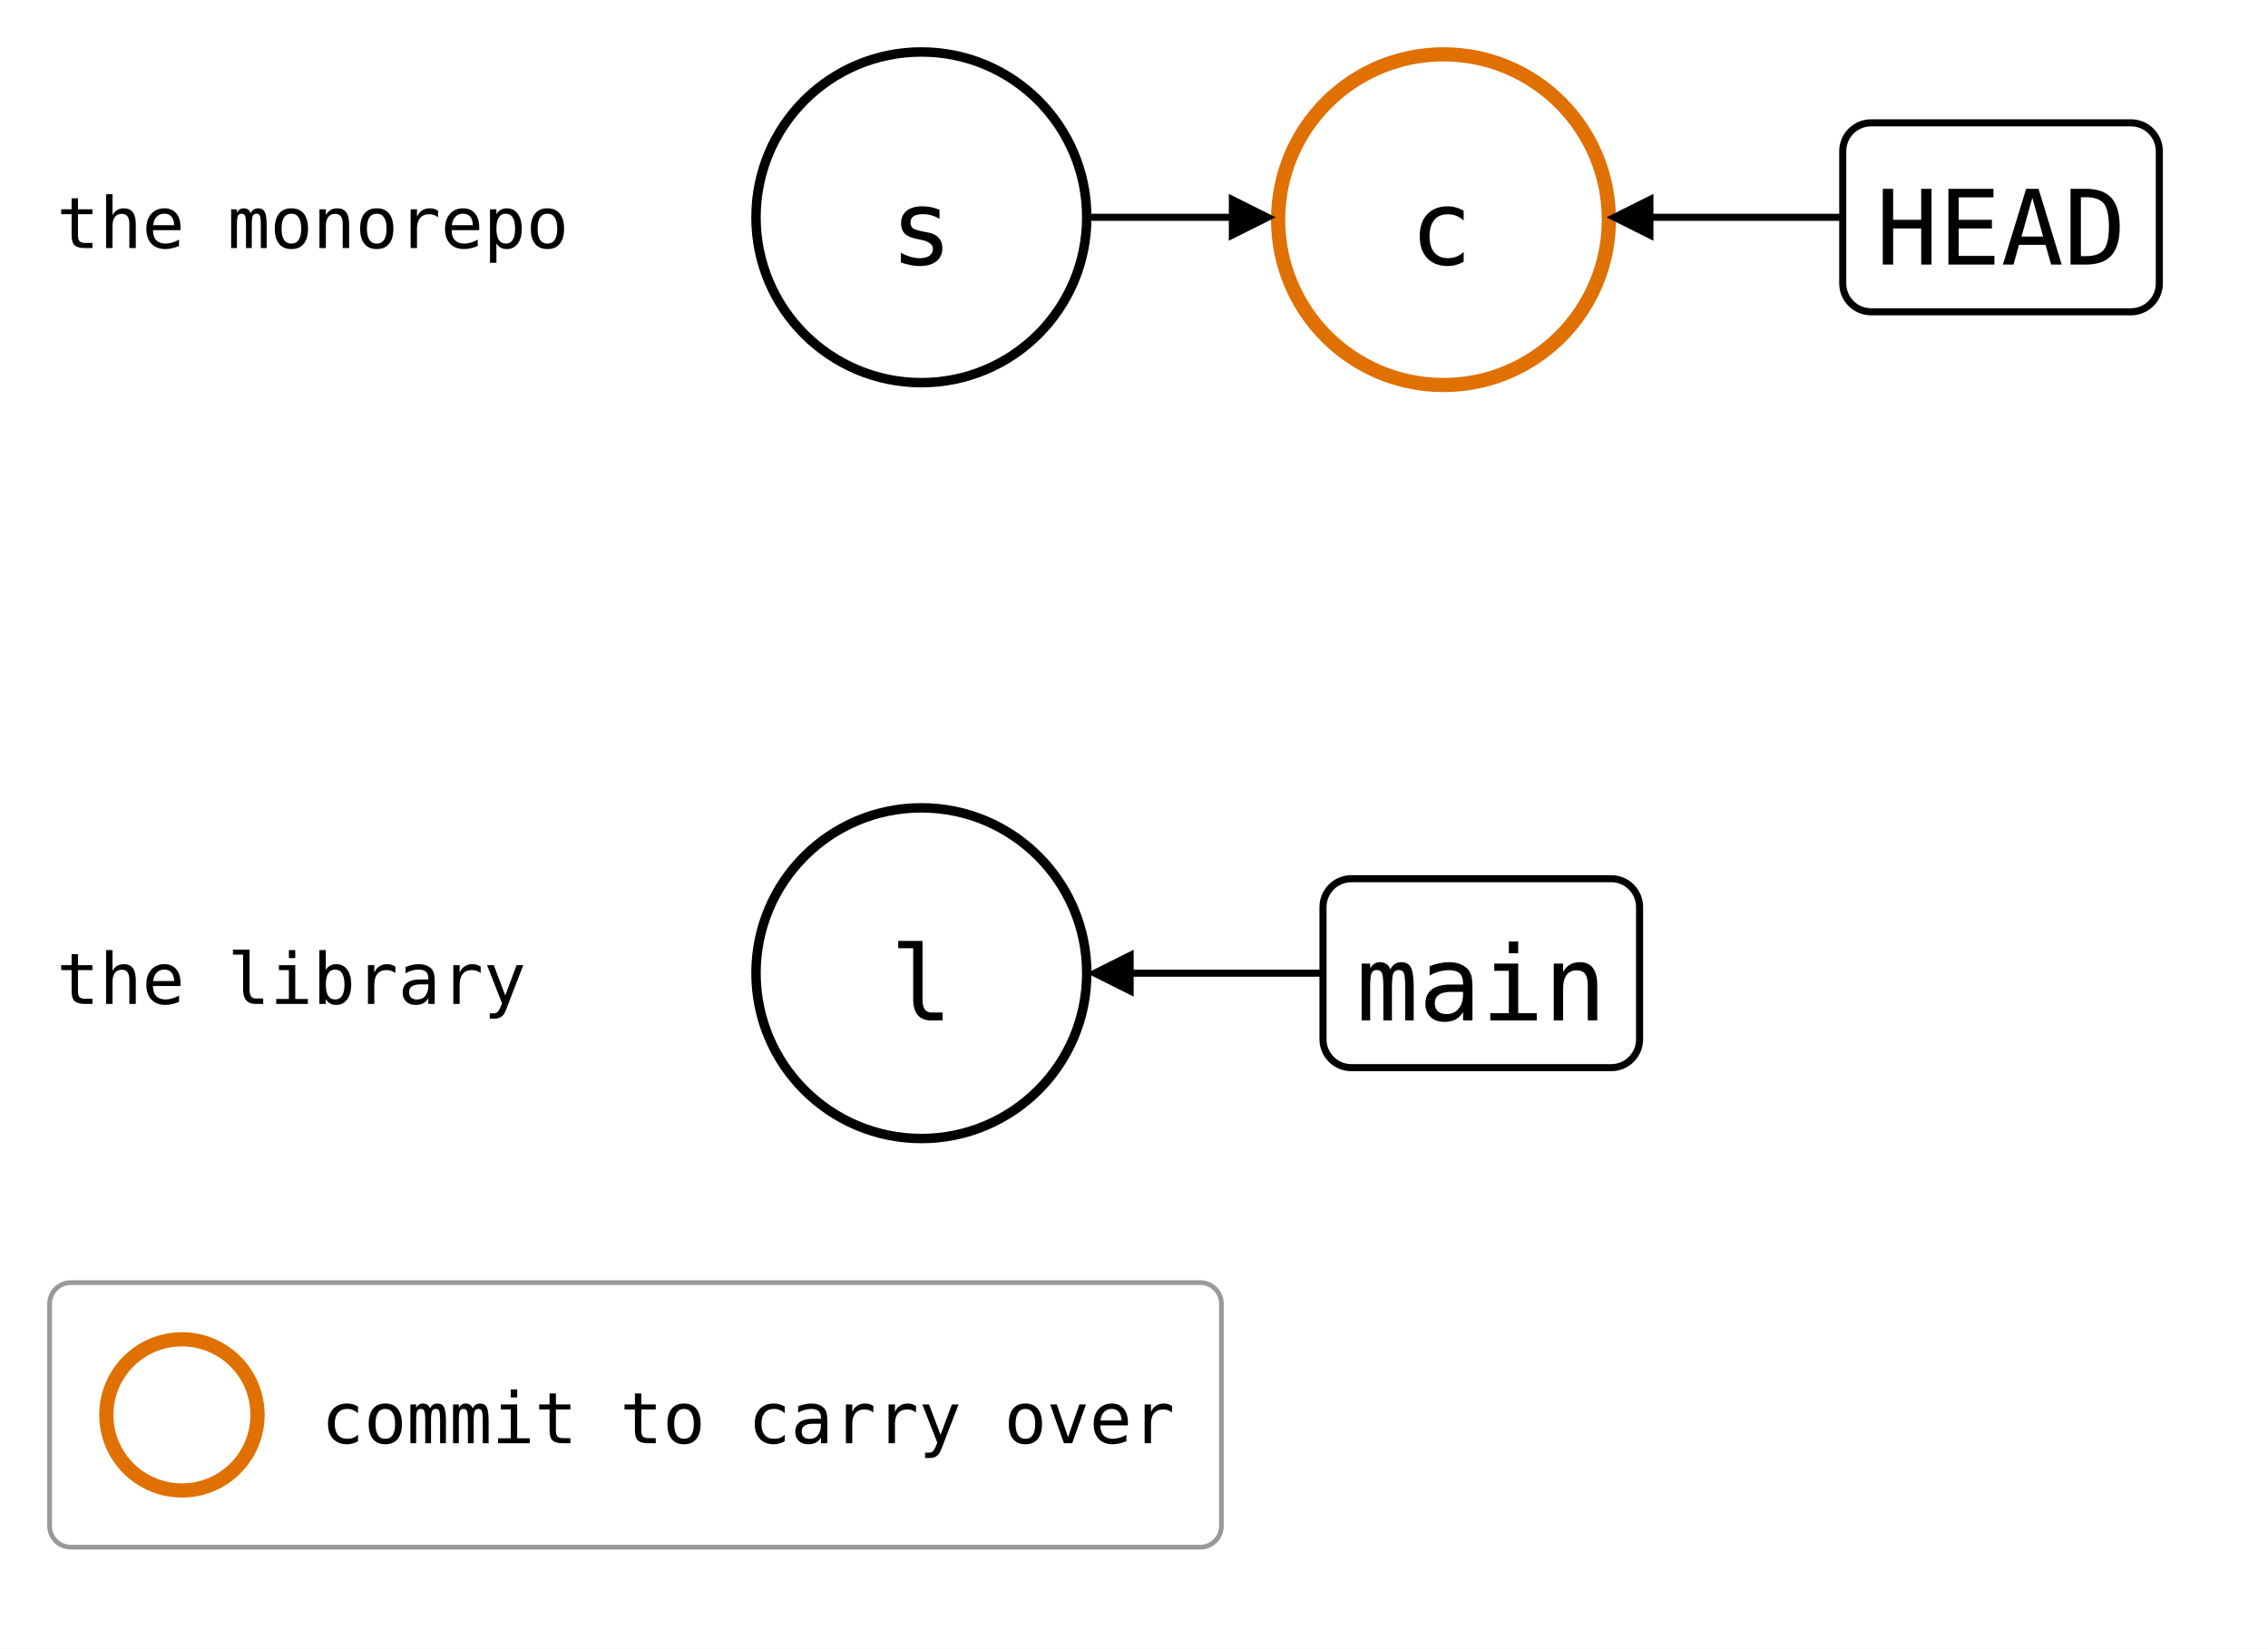
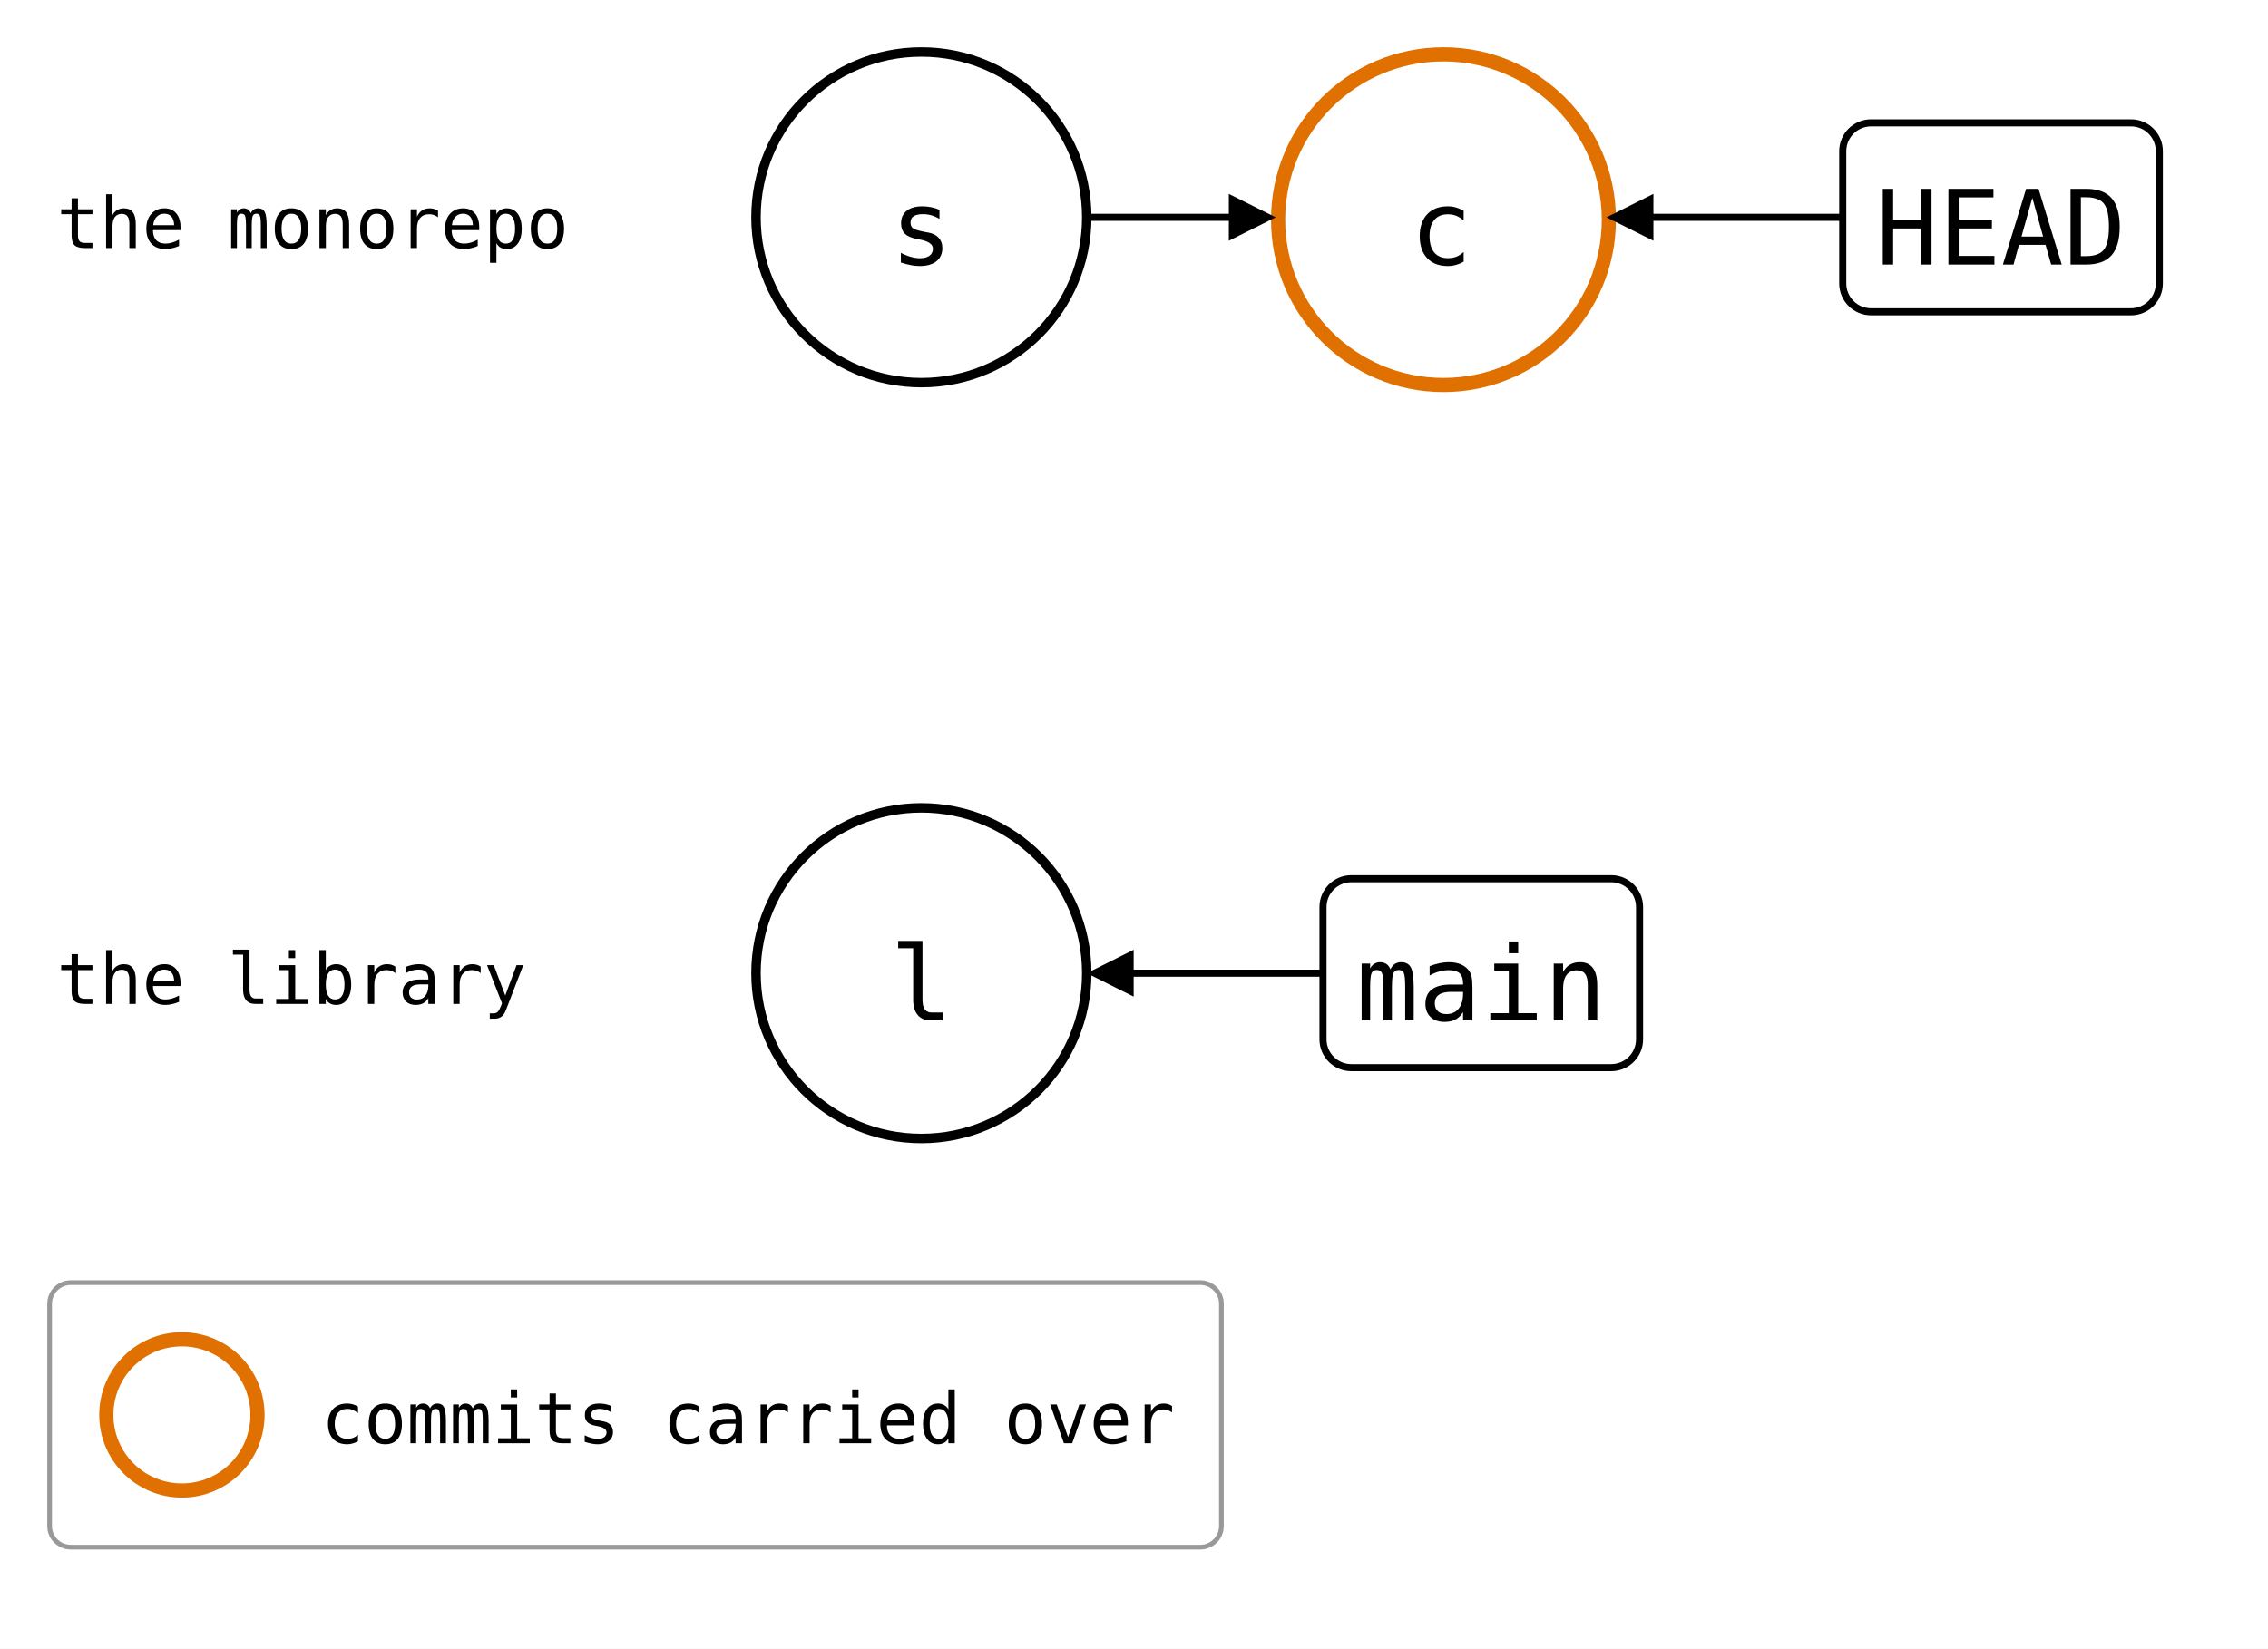
- <svg xmlns="http://www.w3.org/2000/svg" style="background: #ffffff; background-color: light-dark(#ffffff, #121212); color-scheme: light dark;" version="1.1" width="480px" height="349px" viewBox="0 0 480 349" id="ge-svg-VUY9g3U9vxBRjccpDOcj" content="&lt;mxfile host=&quot;Electron&quot;&gt;&#10;  &lt;diagram name=&quot;git-submodule-splice-fix&quot; id=&quot;git-submodule-splice-fix&quot;&gt;&#10;    &lt;mxGraphModel grid=&quot;0&quot; gridSize=&quot;10&quot; guides=&quot;1&quot; tooltips=&quot;1&quot; connect=&quot;1&quot; arrows=&quot;1&quot; fold=&quot;0&quot; page=&quot;0&quot; pageScale=&quot;1&quot; pageWidth=&quot;850&quot; pageHeight=&quot;1100&quot; background=&quot;#ffffff&quot; math=&quot;0&quot; shadow=&quot;0&quot;&gt;&#10;      &lt;root&gt;&#10;        &lt;mxCell id=&quot;0&quot; /&gt;&#10;        &lt;mxCell id=&quot;1&quot; parent=&quot;0&quot; /&gt;&#10;        &lt;mxCell id=&quot;text0&quot; parent=&quot;1&quot; style=&quot;text;strokeColor=none;fillColor=none;align=left;verticalAlign=middle;fontSize=15;fontFamily=Roboto Mono,monospace;&quot; value=&quot;the monorepo&quot; vertex=&quot;1&quot;&gt;&#10;          &lt;mxGeometry height=&quot;30&quot; width=&quot;130&quot; y=&quot;90&quot; as=&quot;geometry&quot; /&gt;&#10;        &lt;/mxCell&gt;&#10;        &lt;mxCell id=&quot;text1&quot; parent=&quot;1&quot; style=&quot;text;strokeColor=none;fillColor=none;align=left;verticalAlign=middle;fontSize=15;fontFamily=Roboto Mono,monospace;&quot; value=&quot;the library&quot; vertex=&quot;1&quot;&gt;&#10;          &lt;mxGeometry height=&quot;30&quot; width=&quot;130&quot; y=&quot;250&quot; as=&quot;geometry&quot; /&gt;&#10;        &lt;/mxCell&gt;&#10;        &lt;mxCell id=&quot;s&quot; parent=&quot;1&quot; style=&quot;ellipse;aspect=fixed;strokeWidth=2;fontSize=22;fontFamily=Roboto Mono,monospace;&quot; value=&quot;s&quot; vertex=&quot;1&quot;&gt;&#10;          &lt;mxGeometry height=&quot;70&quot; width=&quot;70&quot; x=&quot;150&quot; y=&quot;70&quot; as=&quot;geometry&quot; /&gt;&#10;        &lt;/mxCell&gt;&#10;        &lt;mxCell id=&quot;c&quot; parent=&quot;1&quot; style=&quot;ellipse;aspect=fixed;fontSize=22;fontFamily=Roboto Mono,monospace;strokeColor=#E07000;strokeWidth=3;&quot; value=&quot;c&quot; vertex=&quot;1&quot;&gt;&#10;          &lt;mxGeometry height=&quot;70&quot; width=&quot;70&quot; x=&quot;260&quot; y=&quot;70&quot; as=&quot;geometry&quot; /&gt;&#10;        &lt;/mxCell&gt;&#10;        &lt;mxCell id=&quot;l&quot; parent=&quot;1&quot; style=&quot;ellipse;aspect=fixed;strokeWidth=2;fontSize=22;fontFamily=Roboto Mono,monospace;&quot; value=&quot;l&quot; vertex=&quot;1&quot;&gt;&#10;          &lt;mxGeometry height=&quot;70&quot; width=&quot;70&quot; x=&quot;150&quot; y=&quot;230&quot; as=&quot;geometry&quot; /&gt;&#10;        &lt;/mxCell&gt;&#10;        &lt;mxCell id=&quot;box0&quot; parent=&quot;1&quot; style=&quot;rounded=1;strokeWidth=1.5;fontSize=22;fontFamily=Roboto Mono,monospace;&quot; value=&quot;HEAD&quot; vertex=&quot;1&quot;&gt;&#10;          &lt;mxGeometry height=&quot;40&quot; width=&quot;67&quot; x=&quot;380&quot; y=&quot;85&quot; as=&quot;geometry&quot; /&gt;&#10;        &lt;/mxCell&gt;&#10;        &lt;mxCell id=&quot;e0&quot; edge=&quot;1&quot; parent=&quot;1&quot; source=&quot;box0&quot; style=&quot;endArrow=block;endFill=1;html=1;strokeWidth=1.5;rounded=0;&quot; target=&quot;c&quot;&gt;&#10;          &lt;mxGeometry relative=&quot;1&quot; as=&quot;geometry&quot; /&gt;&#10;        &lt;/mxCell&gt;&#10;        &lt;mxCell id=&quot;box1&quot; parent=&quot;1&quot; style=&quot;rounded=1;strokeWidth=1.5;fontSize=22;fontFamily=Roboto Mono,monospace;&quot; value=&quot;main&quot; vertex=&quot;1&quot;&gt;&#10;          &lt;mxGeometry height=&quot;40&quot; width=&quot;67&quot; x=&quot;270&quot; y=&quot;245&quot; as=&quot;geometry&quot; /&gt;&#10;        &lt;/mxCell&gt;&#10;        &lt;mxCell id=&quot;e1&quot; edge=&quot;1&quot; parent=&quot;1&quot; source=&quot;box1&quot; style=&quot;endArrow=block;endFill=1;html=1;strokeWidth=1.5;rounded=0;&quot; target=&quot;l&quot;&gt;&#10;          &lt;mxGeometry relative=&quot;1&quot; as=&quot;geometry&quot; /&gt;&#10;        &lt;/mxCell&gt;&#10;        &lt;mxCell id=&quot;e2&quot; edge=&quot;1&quot; parent=&quot;1&quot; source=&quot;s&quot; style=&quot;endArrow=block;endFill=1;html=1;strokeWidth=1.5;rounded=0;&quot; target=&quot;c&quot;&gt;&#10;          &lt;mxGeometry relative=&quot;1&quot; as=&quot;geometry&quot; /&gt;&#10;        &lt;/mxCell&gt;&#10;        &lt;mxCell id=&quot;legend&quot; parent=&quot;1&quot; style=&quot;rounded=1;arcSize=8;fillColor=none;strokeColor=#999999;strokeWidth=1;legend=1;&quot; value=&quot;&quot; vertex=&quot;1&quot;&gt;&#10;          &lt;mxGeometry height=&quot;56&quot; width=&quot;248&quot; y=&quot;330&quot; as=&quot;geometry&quot; /&gt;&#10;        &lt;/mxCell&gt;&#10;        &lt;mxCell id=&quot;legend_orange&quot; parent=&quot;legend&quot; style=&quot;ellipse;aspect=fixed;fontSize=13;fontFamily=Roboto Mono,monospace;strokeColor=#E07000;strokeWidth=3;&quot; value=&quot;&quot; vertex=&quot;1&quot;&gt;&#10;          &lt;mxGeometry height=&quot;32&quot; width=&quot;32&quot; x=&quot;12&quot; y=&quot;12&quot; as=&quot;geometry&quot; /&gt;&#10;        &lt;/mxCell&gt;&#10;        &lt;mxCell id=&quot;legend_orange_text&quot; parent=&quot;legend&quot; style=&quot;text;align=left;verticalAlign=middle;fontSize=15;fontFamily=Roboto Mono,monospace;&quot; value=&quot;commit to carry over&quot; vertex=&quot;1&quot;&gt;&#10;          &lt;mxGeometry height=&quot;32&quot; width=&quot;180&quot; x=&quot;56&quot; y=&quot;12&quot; as=&quot;geometry&quot; /&gt;&#10;        &lt;/mxCell&gt;&#10;      &lt;/root&gt;&#10;    &lt;/mxGraphModel&gt;&#10;  &lt;/diagram&gt;&#10;&lt;/mxfile&gt;&#10;">
-   <style type="text/css">@supports (color: light-dark(#000, #fff)) { #ge-svg-VUY9g3U9vxBRjccpDOcj { --ge-adaptive-bg: light-dark(#ffffff, var(--ge-dark-color, #121212)); } }</style>
+ <svg xmlns="http://www.w3.org/2000/svg" style="background: #ffffff; background-color: light-dark(#ffffff, #121212); color-scheme: light dark;" version="1.1" width="480px" height="349px" viewBox="0 0 480 349" id="ge-svg-6wTtS-n57IMzqeS7mJcB" content="&lt;mxfile host=&quot;Electron&quot;&gt;&#10;  &lt;diagram name=&quot;git-submodule-splice-fix&quot; id=&quot;git-submodule-splice-fix&quot;&gt;&#10;    &lt;mxGraphModel dx=&quot;-247&quot; dy=&quot;-160&quot; grid=&quot;0&quot; gridSize=&quot;10&quot; guides=&quot;1&quot; tooltips=&quot;1&quot; connect=&quot;1&quot; arrows=&quot;1&quot; fold=&quot;0&quot; page=&quot;0&quot; pageScale=&quot;1&quot; pageWidth=&quot;850&quot; pageHeight=&quot;1100&quot; background=&quot;#ffffff&quot; math=&quot;0&quot; shadow=&quot;0&quot;&gt;&#10;      &lt;root&gt;&#10;        &lt;mxCell id=&quot;0&quot; /&gt;&#10;        &lt;mxCell id=&quot;1&quot; parent=&quot;0&quot; /&gt;&#10;        &lt;mxCell id=&quot;text0&quot; parent=&quot;1&quot; style=&quot;text;strokeColor=none;fillColor=none;align=left;verticalAlign=middle;fontSize=15;fontFamily=Roboto Mono,monospace;&quot; value=&quot;the monorepo&quot; vertex=&quot;1&quot;&gt;&#10;          &lt;mxGeometry height=&quot;30&quot; width=&quot;130&quot; y=&quot;90&quot; as=&quot;geometry&quot; /&gt;&#10;        &lt;/mxCell&gt;&#10;        &lt;mxCell id=&quot;text1&quot; parent=&quot;1&quot; style=&quot;text;strokeColor=none;fillColor=none;align=left;verticalAlign=middle;fontSize=15;fontFamily=Roboto Mono,monospace;&quot; value=&quot;the library&quot; vertex=&quot;1&quot;&gt;&#10;          &lt;mxGeometry height=&quot;30&quot; width=&quot;130&quot; y=&quot;250&quot; as=&quot;geometry&quot; /&gt;&#10;        &lt;/mxCell&gt;&#10;        &lt;mxCell id=&quot;s&quot; parent=&quot;1&quot; style=&quot;ellipse;aspect=fixed;strokeWidth=2;fontSize=22;fontFamily=Roboto Mono,monospace;&quot; value=&quot;s&quot; vertex=&quot;1&quot;&gt;&#10;          &lt;mxGeometry height=&quot;70&quot; width=&quot;70&quot; x=&quot;150&quot; y=&quot;70&quot; as=&quot;geometry&quot; /&gt;&#10;        &lt;/mxCell&gt;&#10;        &lt;mxCell id=&quot;c&quot; parent=&quot;1&quot; style=&quot;ellipse;aspect=fixed;fontSize=22;fontFamily=Roboto Mono,monospace;strokeColor=#E07000;strokeWidth=3;&quot; value=&quot;c&quot; vertex=&quot;1&quot;&gt;&#10;          &lt;mxGeometry height=&quot;70&quot; width=&quot;70&quot; x=&quot;260&quot; y=&quot;70&quot; as=&quot;geometry&quot; /&gt;&#10;        &lt;/mxCell&gt;&#10;        &lt;mxCell id=&quot;l&quot; parent=&quot;1&quot; style=&quot;ellipse;aspect=fixed;strokeWidth=2;fontSize=22;fontFamily=Roboto Mono,monospace;&quot; value=&quot;l&quot; vertex=&quot;1&quot;&gt;&#10;          &lt;mxGeometry height=&quot;70&quot; width=&quot;70&quot; x=&quot;150&quot; y=&quot;230&quot; as=&quot;geometry&quot; /&gt;&#10;        &lt;/mxCell&gt;&#10;        &lt;mxCell id=&quot;box0&quot; parent=&quot;1&quot; style=&quot;rounded=1;strokeWidth=1.5;fontSize=22;fontFamily=Roboto Mono,monospace;&quot; value=&quot;HEAD&quot; vertex=&quot;1&quot;&gt;&#10;          &lt;mxGeometry height=&quot;40&quot; width=&quot;67&quot; x=&quot;380&quot; y=&quot;85&quot; as=&quot;geometry&quot; /&gt;&#10;        &lt;/mxCell&gt;&#10;        &lt;mxCell id=&quot;e0&quot; edge=&quot;1&quot; parent=&quot;1&quot; source=&quot;box0&quot; style=&quot;endArrow=block;endFill=1;html=1;strokeWidth=1.5;rounded=0;&quot; target=&quot;c&quot;&gt;&#10;          &lt;mxGeometry relative=&quot;1&quot; as=&quot;geometry&quot; /&gt;&#10;        &lt;/mxCell&gt;&#10;        &lt;mxCell id=&quot;box1&quot; parent=&quot;1&quot; style=&quot;rounded=1;strokeWidth=1.5;fontSize=22;fontFamily=Roboto Mono,monospace;&quot; value=&quot;main&quot; vertex=&quot;1&quot;&gt;&#10;          &lt;mxGeometry height=&quot;40&quot; width=&quot;67&quot; x=&quot;270&quot; y=&quot;245&quot; as=&quot;geometry&quot; /&gt;&#10;        &lt;/mxCell&gt;&#10;        &lt;mxCell id=&quot;e1&quot; edge=&quot;1&quot; parent=&quot;1&quot; source=&quot;box1&quot; style=&quot;endArrow=block;endFill=1;html=1;strokeWidth=1.5;rounded=0;&quot; target=&quot;l&quot;&gt;&#10;          &lt;mxGeometry relative=&quot;1&quot; as=&quot;geometry&quot; /&gt;&#10;        &lt;/mxCell&gt;&#10;        &lt;mxCell id=&quot;e2&quot; edge=&quot;1&quot; parent=&quot;1&quot; source=&quot;s&quot; style=&quot;endArrow=block;endFill=1;html=1;strokeWidth=1.5;rounded=0;&quot; target=&quot;c&quot;&gt;&#10;          &lt;mxGeometry relative=&quot;1&quot; as=&quot;geometry&quot; /&gt;&#10;        &lt;/mxCell&gt;&#10;        &lt;mxCell id=&quot;legend&quot; parent=&quot;1&quot; style=&quot;rounded=1;arcSize=8;fillColor=none;strokeColor=#999999;strokeWidth=1;legend=1;&quot; value=&quot;&quot; vertex=&quot;1&quot;&gt;&#10;          &lt;mxGeometry height=&quot;56&quot; width=&quot;248&quot; y=&quot;330&quot; as=&quot;geometry&quot; /&gt;&#10;        &lt;/mxCell&gt;&#10;        &lt;mxCell id=&quot;legend_orange&quot; parent=&quot;legend&quot; style=&quot;ellipse;aspect=fixed;fontSize=13;fontFamily=Roboto Mono,monospace;strokeColor=#E07000;strokeWidth=3;&quot; value=&quot;&quot; vertex=&quot;1&quot;&gt;&#10;          &lt;mxGeometry height=&quot;32&quot; width=&quot;32&quot; x=&quot;12&quot; y=&quot;12&quot; as=&quot;geometry&quot; /&gt;&#10;        &lt;/mxCell&gt;&#10;        &lt;mxCell id=&quot;legend_orange_text&quot; parent=&quot;legend&quot; style=&quot;text;align=left;verticalAlign=middle;fontSize=15;fontFamily=Roboto Mono,monospace;&quot; value=&quot;commits carried over&quot; vertex=&quot;1&quot;&gt;&#10;          &lt;mxGeometry height=&quot;32&quot; width=&quot;180&quot; x=&quot;56&quot; y=&quot;12&quot; as=&quot;geometry&quot; /&gt;&#10;        &lt;/mxCell&gt;&#10;      &lt;/root&gt;&#10;    &lt;/mxGraphModel&gt;&#10;  &lt;/diagram&gt;&#10;&lt;/mxfile&gt;&#10;">
+   <style type="text/css">@supports (color: light-dark(#000, #fff)) { #ge-svg-6wTtS-n57IMzqeS7mJcB { --ge-adaptive-bg: light-dark(#ffffff, var(--ge-dark-color, #121212)); } }</style>
  <defs />
  <rect fill="#ffffff" width="100%" height="100%" x="0" y="0" style="fill: light-dark(rgb(255, 255, 255), rgb(18, 18, 18));" />
  <g>
    <g data-cell-id="0">
      <g data-cell-id="1">
        <g data-cell-id="text0">
          <g>
            <rect x="10" y="31" width="130" height="30" fill="none" stroke="none" pointer-events="all" />
          </g>
          <g>
            <g fill="#000000" font-family="'Roboto Mono', monospace" text-anchor="start" font-size="15px" style="fill: light-dark(rgb(0, 0, 0), rgb(255, 255, 255));">
              <text x="12" y="52.5">the monorepo</text>
            </g>
          </g>
        </g>
        <g data-cell-id="text1">
          <g>
            <rect x="10" y="191" width="130" height="30" fill="none" stroke="none" pointer-events="all" />
          </g>
          <g>
            <g fill="#000000" font-family="'Roboto Mono', monospace" text-anchor="start" font-size="15px" style="fill: light-dark(rgb(0, 0, 0), rgb(255, 255, 255));">
              <text x="12" y="212.5">the library</text>
            </g>
          </g>
        </g>
        <g data-cell-id="s">
          <g>
            <ellipse cx="195" cy="46" rx="35" ry="35" fill="#ffffff" stroke="#000000" stroke-width="2" pointer-events="all" style="fill: var(--ge-adaptive-bg, #ffffff); stroke: light-dark(rgb(0, 0, 0), rgb(255, 255, 255));" />
          </g>
          <g>
            <g fill="#000000" font-family="'Roboto Mono', monospace" text-anchor="middle" font-size="22px" style="fill: light-dark(rgb(0, 0, 0), rgb(255, 255, 255));">
              <text x="195" y="56">s</text>
            </g>
          </g>
        </g>
        <g data-cell-id="c">
          <g transform="translate(0.5,0.5)">
            <ellipse cx="305" cy="46" rx="35" ry="35" fill="#ffffff" stroke="#e07000" stroke-width="3" pointer-events="all" style="fill: var(--ge-adaptive-bg, #ffffff); stroke: light-dark(rgb(224, 112, 0), rgb(210, 114, 18));" />
          </g>
          <g>
            <g fill="#000000" font-family="'Roboto Mono', monospace" text-anchor="middle" font-size="22px" style="fill: light-dark(rgb(0, 0, 0), rgb(255, 255, 255));">
              <text x="305" y="56">c</text>
            </g>
          </g>
        </g>
        <g data-cell-id="l">
          <g>
            <ellipse cx="195" cy="206" rx="35" ry="35" fill="#ffffff" stroke="#000000" stroke-width="2" pointer-events="all" style="fill: var(--ge-adaptive-bg, #ffffff); stroke: light-dark(rgb(0, 0, 0), rgb(255, 255, 255));" />
          </g>
          <g>
            <g fill="#000000" font-family="'Roboto Mono', monospace" text-anchor="middle" font-size="22px" style="fill: light-dark(rgb(0, 0, 0), rgb(255, 255, 255));">
              <text x="195" y="216">l</text>
            </g>
          </g>
        </g>
        <g data-cell-id="box0">
          <g>
            <rect x="390" y="26" width="67" height="40" rx="6" ry="6" fill="#ffffff" stroke="#000000" stroke-width="1.5" pointer-events="all" style="fill: var(--ge-adaptive-bg, #ffffff); stroke: light-dark(rgb(0, 0, 0), rgb(255, 255, 255));" />
          </g>
          <g>
            <g fill="#000000" font-family="'Roboto Mono', monospace" text-anchor="middle" font-size="22px" style="fill: light-dark(rgb(0, 0, 0), rgb(255, 255, 255));">
              <text x="423.5" y="56">HEAD</text>
            </g>
          </g>
        </g>
        <g data-cell-id="e0">
          <g>
            <path d="M 390 46 L 349.18 46" fill="none" stroke="#000000" stroke-width="1.5" stroke-miterlimit="10" pointer-events="stroke" style="stroke: light-dark(rgb(0, 0, 0), rgb(255, 255, 255));" />
            <path d="M 341.68 46 L 349.18 42.25 L 349.18 49.75 Z" fill="#000000" stroke="#000000" stroke-width="1.5" stroke-miterlimit="10" pointer-events="all" style="fill: light-dark(rgb(0, 0, 0), rgb(255, 255, 255)); stroke: light-dark(rgb(0, 0, 0), rgb(255, 255, 255));" />
          </g>
        </g>
        <g data-cell-id="box1">
          <g>
            <rect x="280" y="186" width="67" height="40" rx="6" ry="6" fill="#ffffff" stroke="#000000" stroke-width="1.5" pointer-events="all" style="fill: var(--ge-adaptive-bg, #ffffff); stroke: light-dark(rgb(0, 0, 0), rgb(255, 255, 255));" />
          </g>
          <g>
            <g fill="#000000" font-family="'Roboto Mono', monospace" text-anchor="middle" font-size="22px" style="fill: light-dark(rgb(0, 0, 0), rgb(255, 255, 255));">
              <text x="313.5" y="216">main</text>
            </g>
          </g>
        </g>
        <g data-cell-id="e1">
          <g>
            <path d="M 280 206 L 239.18 206" fill="none" stroke="#000000" stroke-width="1.5" stroke-miterlimit="10" pointer-events="stroke" style="stroke: light-dark(rgb(0, 0, 0), rgb(255, 255, 255));" />
            <path d="M 231.68 206 L 239.18 202.25 L 239.18 209.75 Z" fill="#000000" stroke="#000000" stroke-width="1.5" stroke-miterlimit="10" pointer-events="all" style="fill: light-dark(rgb(0, 0, 0), rgb(255, 255, 255)); stroke: light-dark(rgb(0, 0, 0), rgb(255, 255, 255));" />
          </g>
        </g>
        <g data-cell-id="e2">
          <g>
            <path d="M 230 46 L 260.82 46" fill="none" stroke="#000000" stroke-width="1.5" stroke-miterlimit="10" pointer-events="stroke" style="stroke: light-dark(rgb(0, 0, 0), rgb(255, 255, 255));" />
            <path d="M 268.32 46 L 260.82 49.75 L 260.82 42.25 Z" fill="#000000" stroke="#000000" stroke-width="1.5" stroke-miterlimit="10" pointer-events="all" style="fill: light-dark(rgb(0, 0, 0), rgb(255, 255, 255)); stroke: light-dark(rgb(0, 0, 0), rgb(255, 255, 255));" />
          </g>
        </g>
        <g data-cell-id="legend">
          <g transform="translate(0.5,0.5)">
            <rect x="10" y="271" width="248" height="56" rx="4.48" ry="4.48" fill="none" stroke="#999999" pointer-events="all" style="stroke: light-dark(rgb(153, 153, 153), rgb(106, 106, 106));" />
          </g>
          <g data-cell-id="legend_orange">
            <g transform="translate(0.5,0.5)">
              <ellipse cx="38" cy="299" rx="16" ry="16" fill="#ffffff" stroke="#e07000" stroke-width="3" pointer-events="all" style="fill: var(--ge-adaptive-bg, #ffffff); stroke: light-dark(rgb(224, 112, 0), rgb(210, 114, 18));" />
            </g>
          </g>
          <g data-cell-id="legend_orange_text">
            <g>
              <rect x="66" y="283" width="180" height="32" fill="none" stroke="none" pointer-events="all" />
            </g>
            <g>
              <g fill="#000000" font-family="'Roboto Mono', monospace" text-anchor="start" font-size="15px" style="fill: light-dark(rgb(0, 0, 0), rgb(255, 255, 255));">
-                 <text x="68" y="305.5">commit to carry over</text>
+                 <text x="68" y="305.5">commits carried over</text>
              </g>
            </g>
          </g>
        </g>
      </g>
    </g>
  </g>
</svg>
